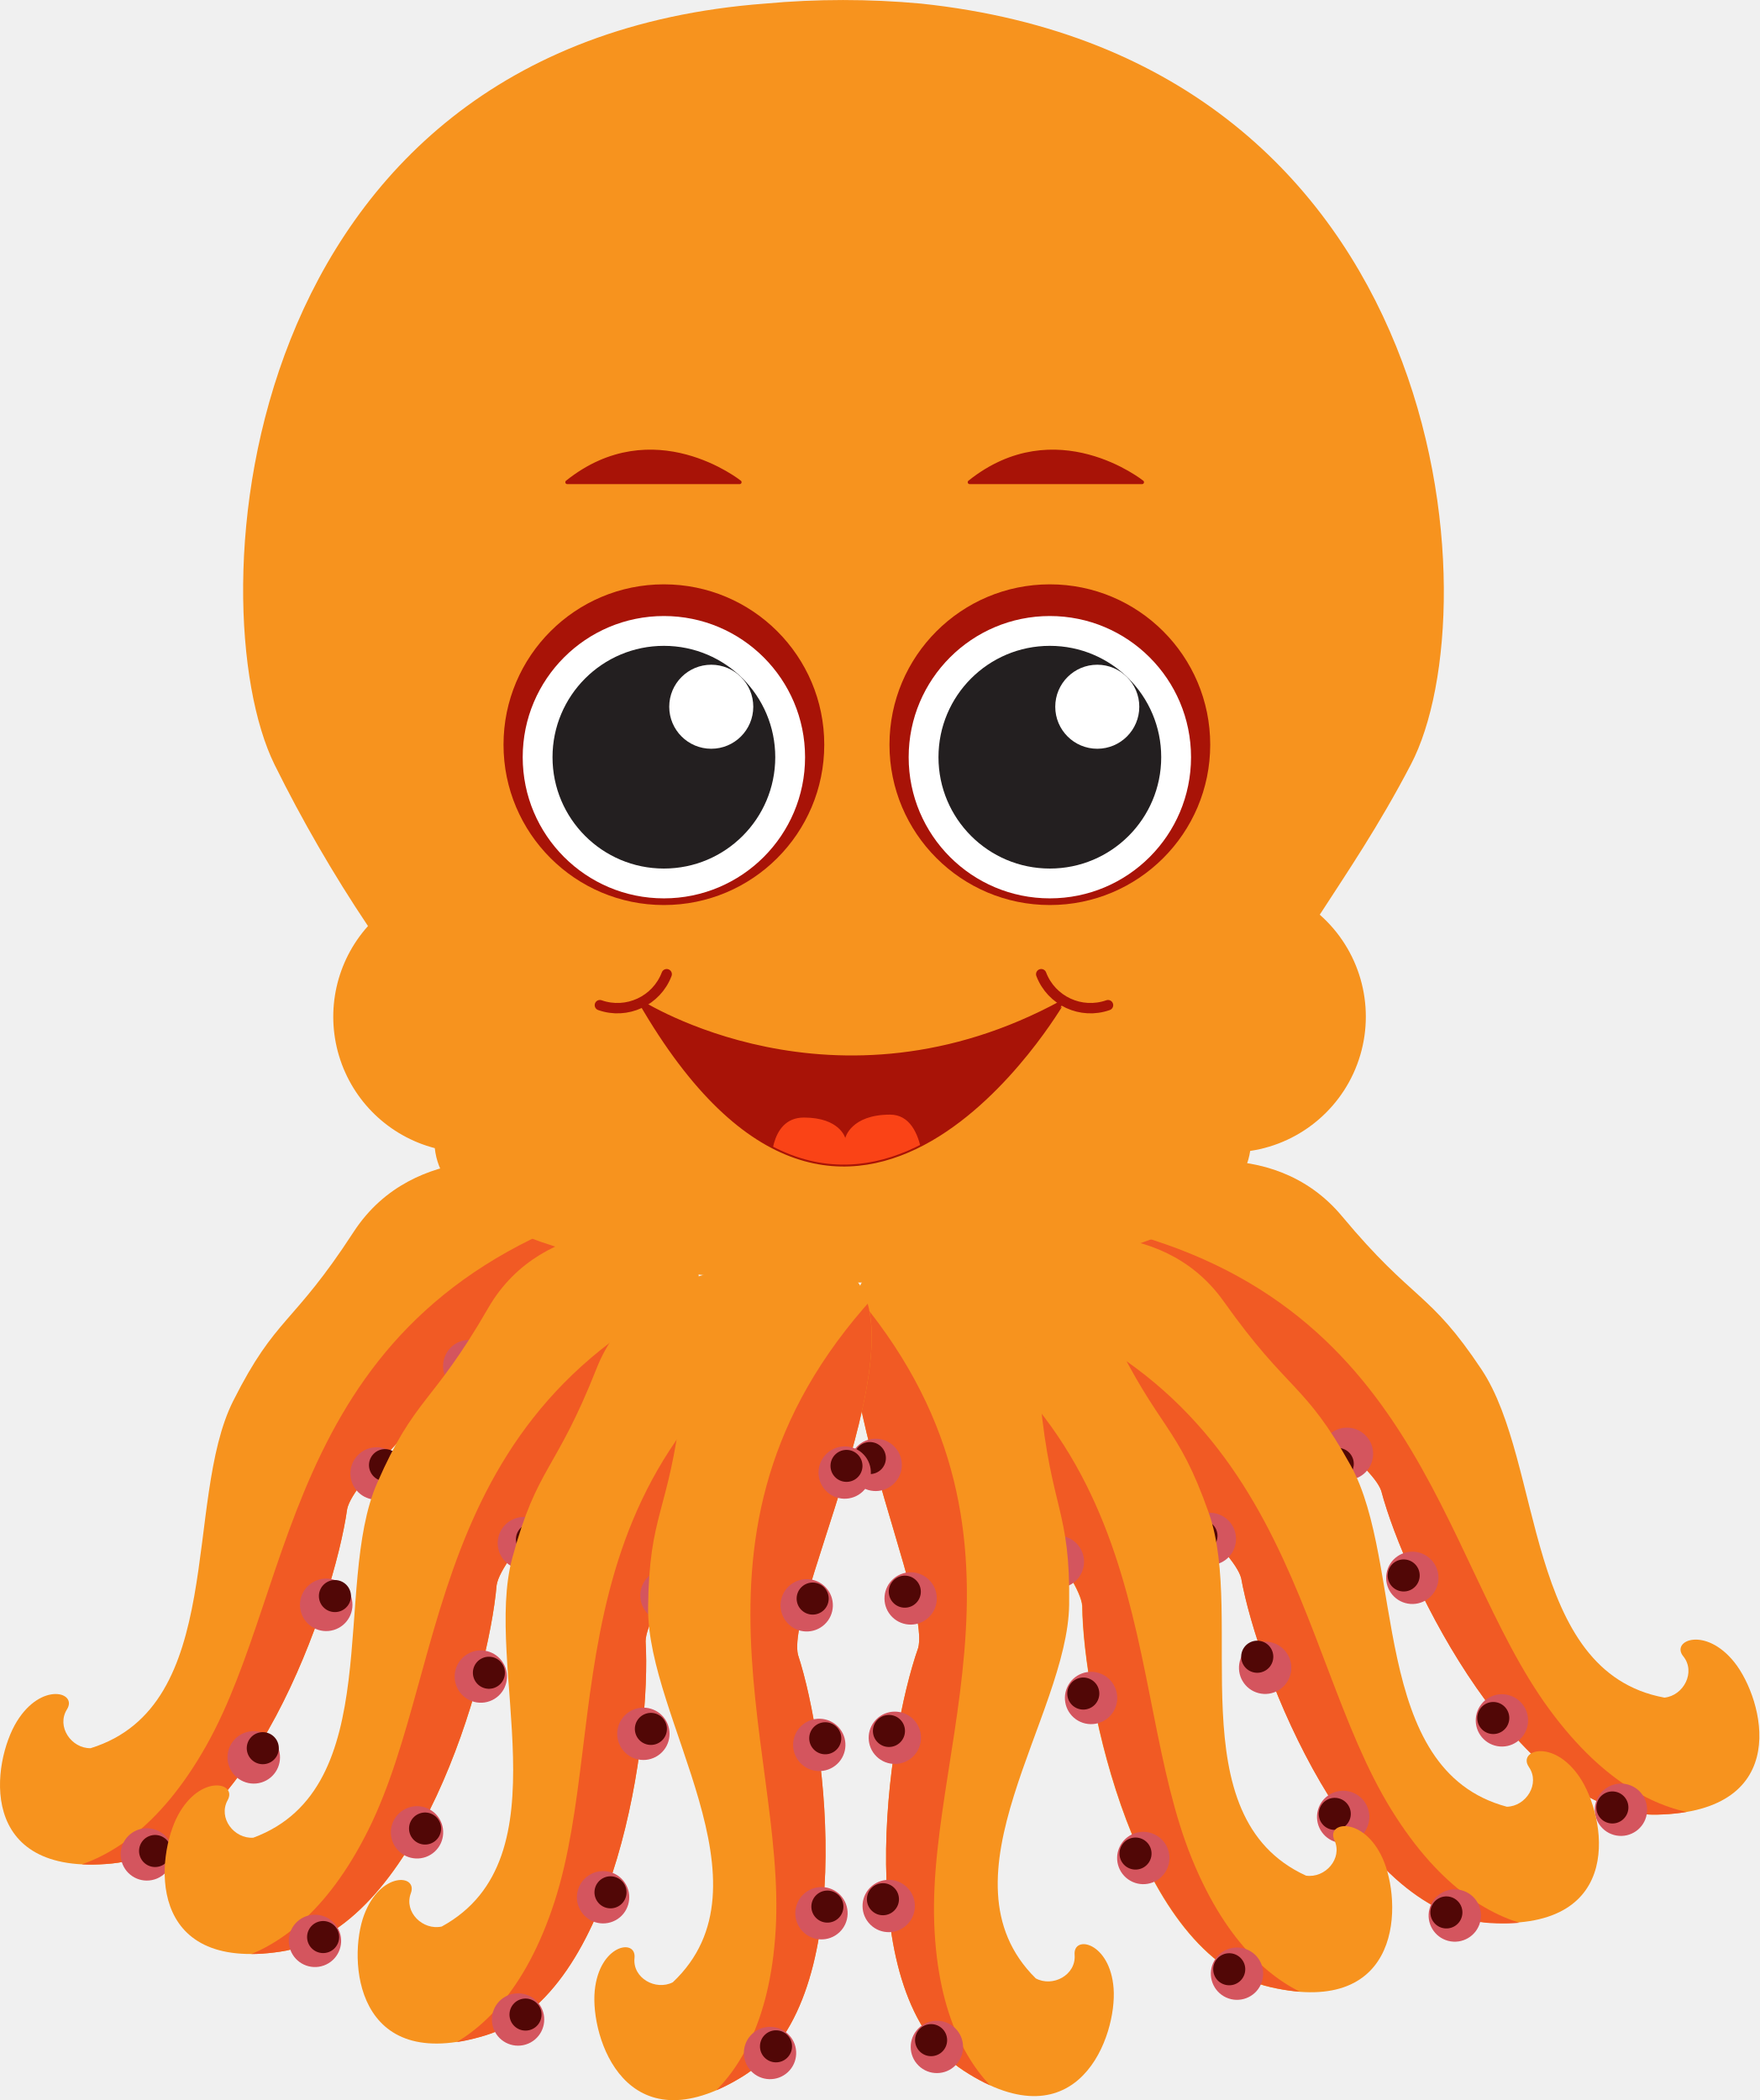
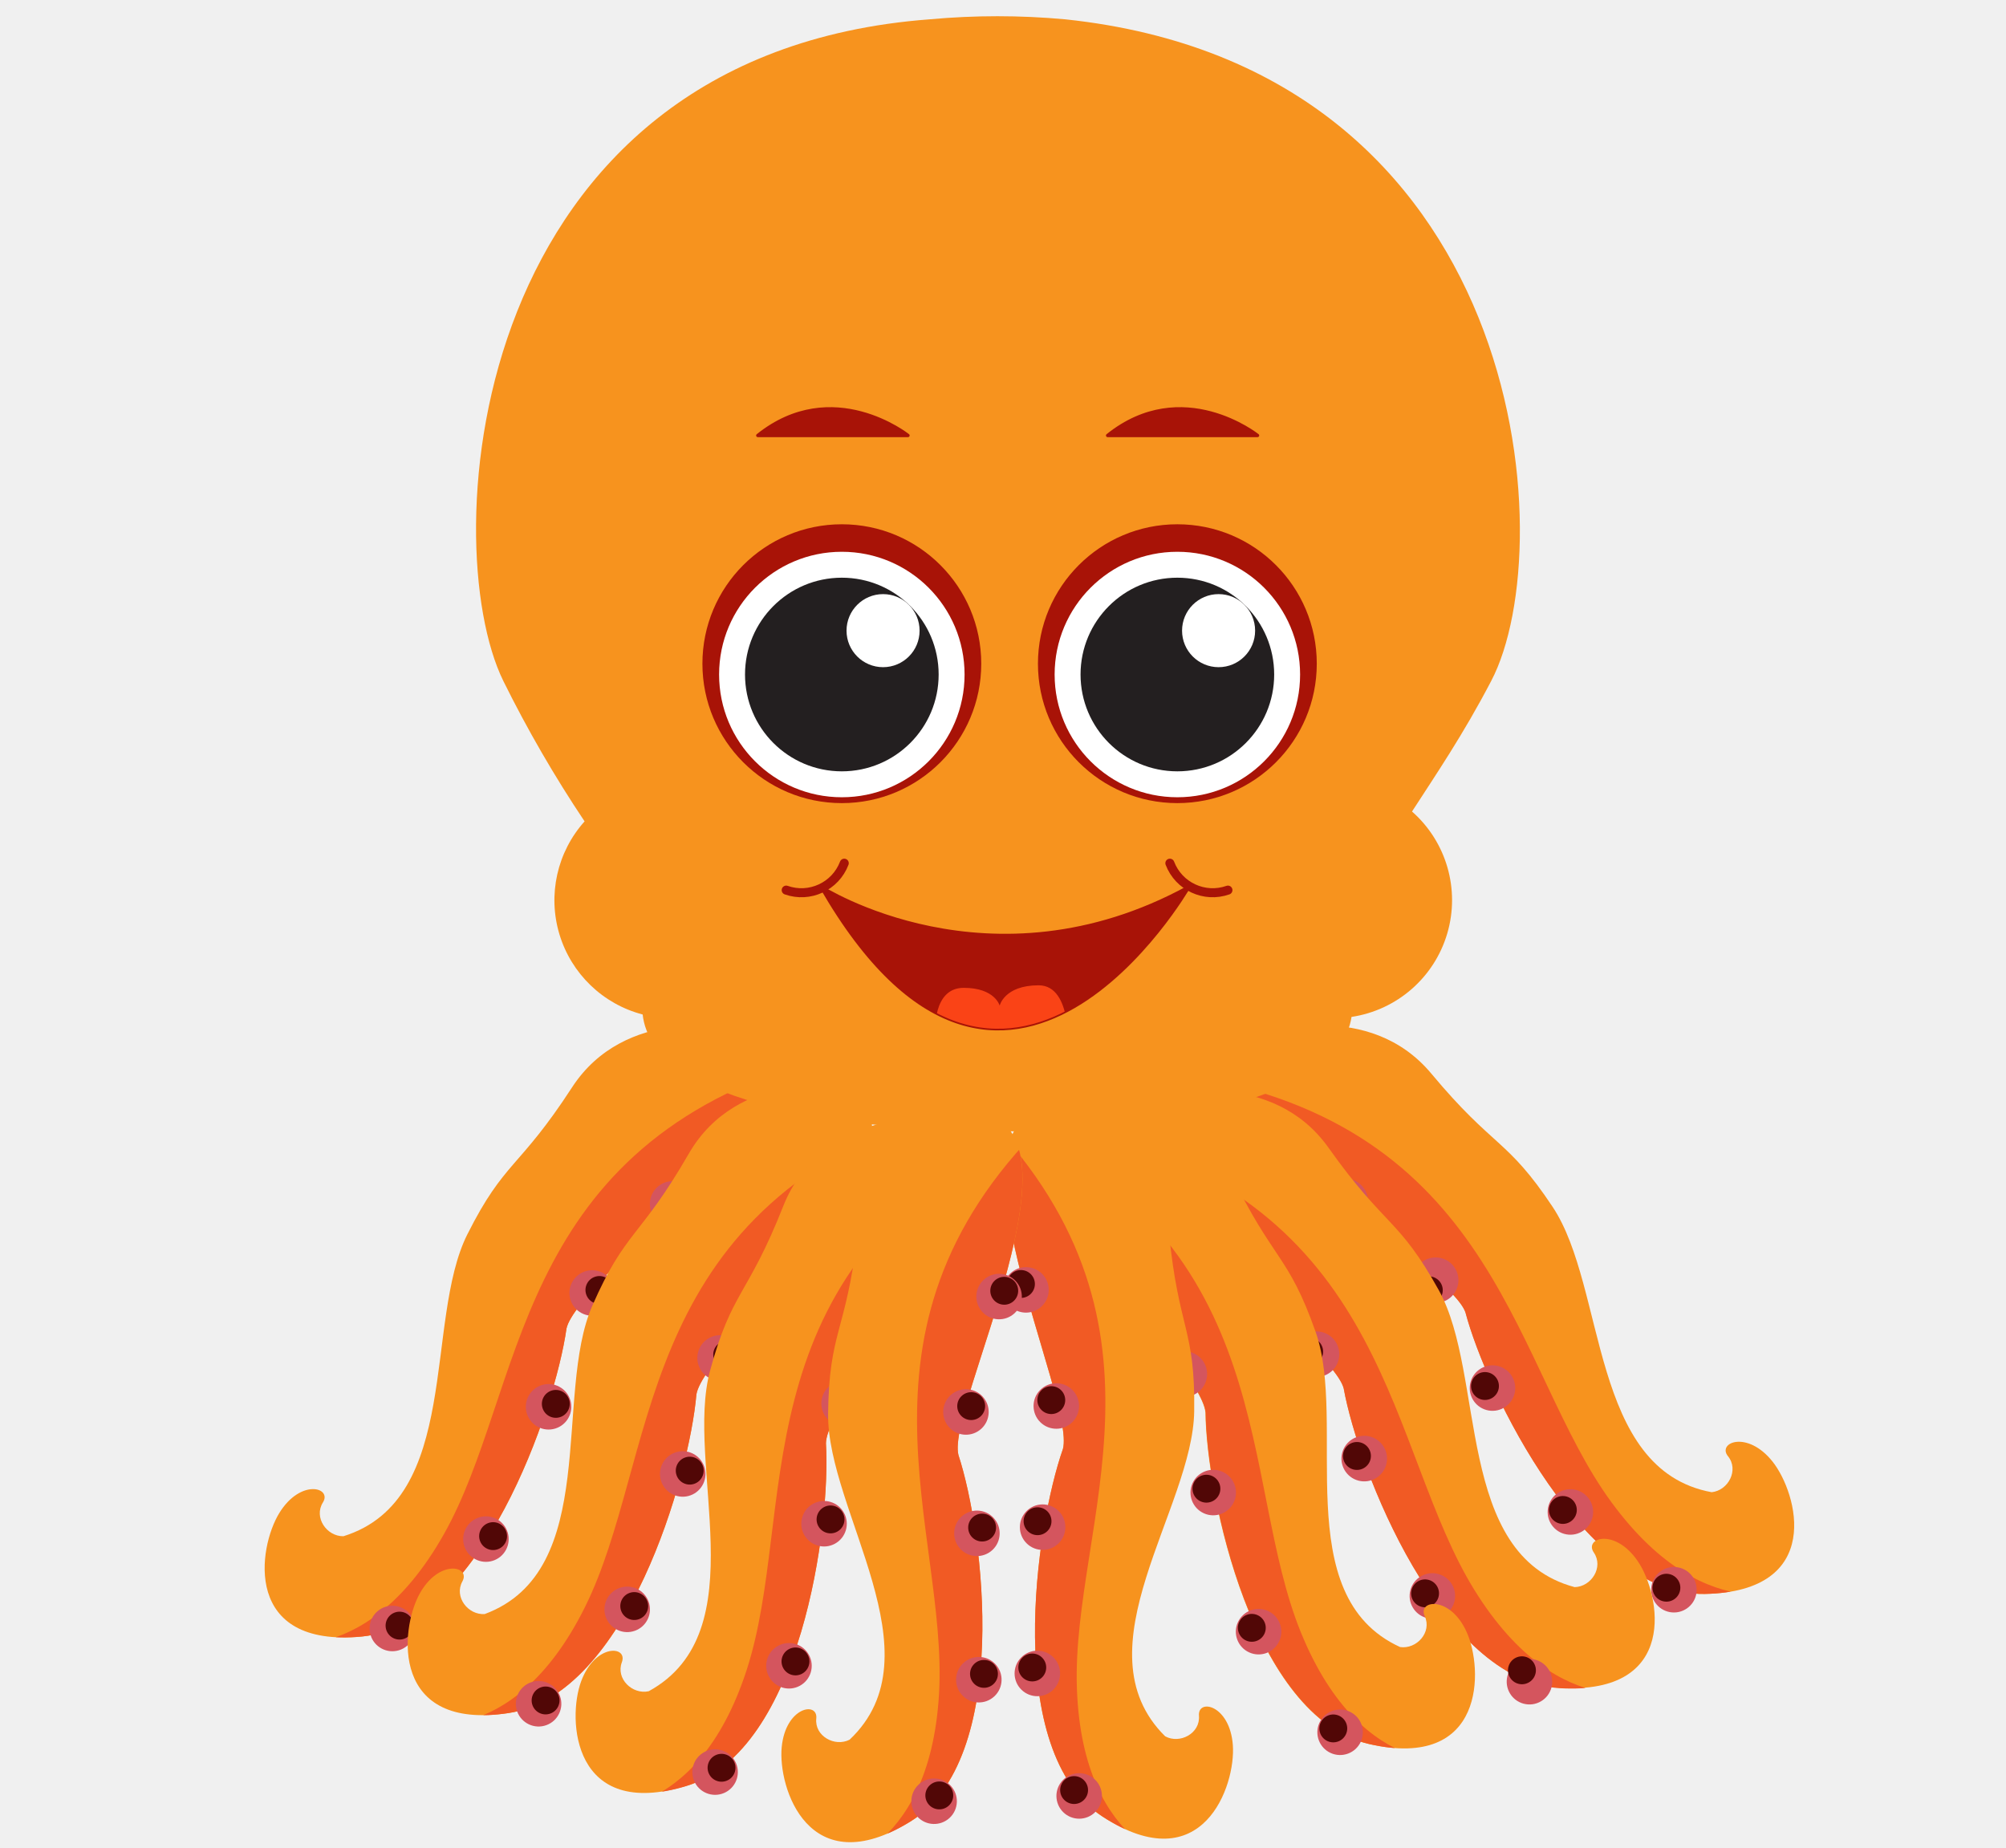
- <svg xmlns="http://www.w3.org/2000/svg" viewBox="0 0 289.72 345.87">
+ <svg xmlns="http://www.w3.org/2000/svg" width="380" height="350" viewBox="0 0 380 350">
  <defs>
-     <style>.cls-1,.cls-18{fill:none;}.cls-2{fill:#f7931e;}.cls-3{clip-path:url(#clip-path);}.cls-4{fill:#f15a24;}.cls-5{fill:#d4555e;}.cls-6{fill:#510706;}.cls-7{clip-path:url(#clip-path-2);}.cls-8{clip-path:url(#clip-path-3);}.cls-9{clip-path:url(#clip-path-4);}.cls-10{clip-path:url(#clip-path-5);}.cls-11{clip-path:url(#clip-path-6);}.cls-12{clip-path:url(#clip-path-7);}.cls-13{clip-path:url(#clip-path-8);}.cls-14,.cls-17{fill:#a81307;}.cls-15{fill:#fff;}.cls-16{fill:#231f20;}.cls-17,.cls-18{stroke:#a81307;stroke-linecap:round;stroke-linejoin:round;}.cls-17{stroke-width:0.63px;}.cls-18{stroke-width:1.71px;}.cls-19{clip-path:url(#clip-path-9);}.cls-20{fill:#fa4316;}</style>
+     <style>
+       .cls-1, .cls-18 {
+         fill: none;
+       }
+ 
+       .cls-2 {
+         fill: #f7931e;
+       }
+ 
+       .cls-3 {
+         clip-path: url(#clip-path);
+       }
+ 
+       .cls-4 {
+         fill: #f15a24;
+       }
+ 
+       .cls-5 {
+         fill: #d4555e;
+       }
+ 
+       .cls-6 {
+         fill: #510706;
+       }
+ 
+       .cls-7 {
+         clip-path: url(#clip-path-2);
+       }
+ 
+       .cls-8 {
+         clip-path: url(#clip-path-3);
+       }
+ 
+       .cls-9 {
+         clip-path: url(#clip-path-4);
+       }
+ 
+       .cls-10 {
+         clip-path: url(#clip-path-5);
+       }
+ 
+       .cls-11 {
+         clip-path: url(#clip-path-6);
+       }
+ 
+       .cls-12 {
+         clip-path: url(#clip-path-7);
+       }
+ 
+       .cls-13 {
+         clip-path: url(#clip-path-8);
+       }
+ 
+       .cls-14, .cls-17 {
+         fill: #a81307;
+       }
+ 
+       .cls-15 {
+         fill: #fff;
+       }
+ 
+       .cls-16 {
+         fill: #231f20;
+       }
+ 
+       .cls-17, .cls-18 {
+         stroke: #a81307;
+         stroke-linecap: round;
+         stroke-linejoin: round;
+       }
+ 
+       .cls-17 {
+         stroke-width: 0.63px;
+       }
+ 
+       .cls-18 {
+         stroke-width: 1.71px;
+       }
+ 
+       .cls-19 {
+         clip-path: url(#clip-path-9);
+       }
+ 
+       .cls-20 {
+         fill: #fa4316;
+       }
+     </style>
    <clipPath id="clip-path">
-       <path class="cls-1" d="M274.07,279.6c3.15-.32,5.21-4.21,3.1-6.81s3.65-5,8.43,1,9.86,24.61-12.76,25.08-41.41-38.31-45.39-53.34c-3.14-9.12-56.15-38.64-37.74-52.78,0,0,19.42-6.64,31.29,7.6" />
+       <path id="SVGID" class="cls-1" d="M324.21,282.66c3.15-.32,5.21-4.21,3.1-6.81s3.65-5,8.43,1,9.86,24.61-12.76,25.08-41.41-38.31-45.39-53.34c-3.14-9.12-56.15-38.64-37.74-52.78,0,0,19.42-6.64,31.29,7.6" />
    </clipPath>
    <clipPath id="clip-path-2">
-       <path class="cls-1" d="M248.15,297.64c3.17-.07,5.53-3.78,3.63-6.55s4-4.72,8.33,1.64,7.88,25.31-14.71,24-38.25-41.47-41-56.77c-2.4-9.34-52.92-43-33.44-55.6,0,0,19.89-5.08,30.59,10" />
+       <path id="SVGID-2" data-name="SVGID" class="cls-1" d="M298.29,300.7c3.17-.07,5.53-3.78,3.63-6.55s4-4.72,8.33,1.64,7.88,25.31-14.71,24-38.25-41.47-41-56.77c-2.4-9.34-52.92-43-33.44-55.6,0,0,19.89-5.08,30.59,10" />
    </clipPath>
    <clipPath id="clip-path-3">
-       <path class="cls-1" d="M215.12,308.9c3.14.46,6.08-2.81,4.67-5.85s4.77-4,7.94,3,3.58,26.27-18.48,21.22-30.84-47.23-31-62.79c-.82-9.61-45.06-51.15-23.76-60.37,0,0,20.45-1.71,28.5,15" />
+       <path id="SVGID-3" data-name="SVGID" class="cls-1" d="M265.27,312c3.14.46,6.08-2.81,4.67-5.85s4.77-4,7.94,3,3.58,26.27-18.48,21.22-30.84-47.23-31-62.79c-.82-9.61-45.06-51.15-23.76-60.37,0,0,20.45-1.71,28.5,15" />
    </clipPath>
    <clipPath id="clip-path-4">
-       <path class="cls-1" d="M170.58,325.84c2.79,1.51,6.67-.55,6.4-3.89s5.85-2.1,6.42,5.55-5.69,25.9-24.66,13.56-12.69-55-7.53-69.64c2.54-9.3-24.69-63.53-1.52-64.86,0,0,19.79,5.44,21.6,23.88" />
+       <path id="SVGID-4" data-name="SVGID" class="cls-1" d="M220.72,328.9c2.79,1.51,6.67-.55,6.4-3.89s5.85-2.1,6.42,5.55-5.69,25.9-24.66,13.56-12.69-55-7.53-69.64c2.54-9.3-24.69-63.53-1.52-64.86,0,0,19.79,5.44,21.6,23.88" />
    </clipPath>
    <clipPath id="clip-path-5">
-       <path class="cls-1" d="M14.92,287.93c-3.17.05-5.67-3.56-3.89-6.4s-4.22-4.56-8.26,2-6.88,25.6,15.64,23.39S55,263.95,57.17,248.54c2-9.42,51.18-45,31.22-56.87,0,0-20.07-4.29-30.17,11.25" />
+       <path id="SVGID-5" data-name="SVGID" class="cls-1" d="M65.06,291c-3.17.05-5.67-3.56-3.89-6.4s-4.22-4.56-8.26,2S46,312.17,68.55,310s36.58-42.94,38.76-58.34c2-9.42,51.18-45,31.22-56.87,0,0-20.07-4.29-30.17,11.25" />
    </clipPath>
    <clipPath id="clip-path-6">
-       <path class="cls-1" d="M41.71,302.68c-3.16.22-5.85-3.25-4.23-6.18s-4.46-4.33-8.14,2.41-5.49,25.94,16.88,22.52,34.22-44.85,35.56-60.35c1.52-9.52,48.68-47.71,28.12-58.47,0,0-20.27-3.2-29.52,12.85" />
+       <path id="SVGID-6" data-name="SVGID" class="cls-1" d="M91.85,305.74c-3.16.22-5.85-3.25-4.23-6.18s-4.46-4.33-8.14,2.41S74,327.92,96.36,324.49s34.22-44.85,35.56-60.35c1.52-9.52,48.68-47.71,28.12-58.47,0,0-20.27-3.2-29.52,12.85" />
    </clipPath>
    <clipPath id="clip-path-7">
-       <path class="cls-1" d="M72.75,317.33c-3.1.68-6.27-2.36-5.09-5.49s-5-3.63-7.7,3.58-1.64,26.46,20,19.81,27.3-49.37,26.36-64.89c.12-9.64,41.19-54.31,19.27-62,0,0-20.53-.21-27.33,17" />
+       <path id="SVGID-7" data-name="SVGID" class="cls-1" d="M122.89,320.39c-3.1.68-6.27-2.36-5.09-5.49s-5-3.63-7.7,3.58-1.64,26.46,20,19.81,27.3-49.37,26.36-64.89c.12-9.64,41.19-54.31,19.27-62,0,0-20.53-.21-27.33,17" />
    </clipPath>
    <clipPath id="clip-path-8">
-       <path class="cls-1" d="M110.81,326.48c-2.82,1.44-6.66-.7-6.31-4s-5.8-2.24-6.55,5.4,5.09,26,24.34,14.12,14-54.66,9.13-69.45c-2.32-9.36,26.15-62.95,3-64.81,0,0-19.91,5-22.15,23.38" />
+       <path id="SVGID-8" data-name="SVGID" class="cls-1" d="M160.95,329.54c-2.82,1.44-6.66-.7-6.31-4s-5.8-2.24-6.55,5.4,5.09,26,24.34,14.12,14-54.66,9.13-69.45c-2.32-9.36,26.15-62.95,3-64.81,0,0-19.91,5-22.15,23.38" />
    </clipPath>
    <clipPath id="clip-path-9">
-       <path class="cls-1" d="M105.45,165s31.95,20.59,69.57,0C175,165,140.24,225.33,105.45,165Z" />
+       <path id="SVGID-9" data-name="SVGID" class="cls-1" d="M155.59,168.05s31.95,20.59,69.57,0C225.16,168.05,190.38,228.4,155.59,168.05Z" />
    </clipPath>
  </defs>
  <g id="character">
-     <path class="cls-2" d="M189.72,192.72s19.42-6.64,31.29,7.6,14.3,12.18,23,25.28c10.16,15.34,7,49.74,30.09,54,3.15-.32,5.21-4.21,3.1-6.81s3.65-5,8.43,1,9.86,24.61-12.76,25.08-41.41-38.31-45.39-53.34C224.32,236.38,171.3,206.85,189.72,192.72Z" />
-     <g class="cls-3">
-       <path class="cls-4" d="M291.56,297.3s-17.91,9.43-36.42-15.78-21.22-69.9-77.82-80.44c0,0,35.61,42.7,38.33,44.14S248.08,324,291.56,297.3Z" />
+     <g>
+       <g>
+         <path class="cls-2" d="M239.86,195.78s19.42-6.64,31.29,7.6,14.3,12.18,23,25.28c10.16,15.34,7,49.74,30.09,54,3.15-.32,5.21-4.21,3.1-6.81s3.65-5,8.43,1,9.86,24.61-12.76,25.08-41.41-38.31-45.39-53.34C274.46,239.44,221.44,209.92,239.86,195.78Z" />
+         <g class="cls-3">
+           <path class="cls-4" d="M341.7,300.37s-17.91,9.43-36.42-15.78-21.22-69.9-77.82-80.44c0,0,35.61,42.7,38.33,44.14S298.22,327.1,341.7,300.37Z" />
+         </g>
+         <g>
+           <g>
+             <circle class="cls-5" cx="317.09" cy="301.13" r="4.31" transform="translate(-35.02 560.44) rotate(-79.89)" />
+             <circle class="cls-6" cx="315.66" cy="300.74" r="2.64" transform="translate(-35.81 558.72) rotate(-79.89)" />
+           </g>
+           <g>
+             <circle class="cls-5" cx="297.48" cy="286.4" r="4.31" transform="translate(-36.69 528.99) rotate(-79.89)" />
+             <circle class="cls-6" cx="296.05" cy="286.01" r="2.64" transform="translate(-37.48 527.27) rotate(-79.89)" />
+           </g>
+           <g>
+             <circle class="cls-5" cx="282.72" cy="262.93" r="4.31" transform="translate(-25.75 495.11) rotate(-79.89)" />
+             <circle class="cls-6" cx="281.3" cy="262.54" r="2.64" transform="translate(-26.54 493.39) rotate(-79.89)" />
+           </g>
+           <g>
+             <circle class="cls-5" cx="271.96" cy="242.49" r="4.31" transform="translate(-14.5 467.67) rotate(-79.89)" />
+             <circle class="cls-6" cx="270.54" cy="242.11" r="2.64" transform="matrix(0.18, -0.98, 0.98, 0.18, -15.29, 465.95)" />
+           </g>
+           <g>
+             <circle class="cls-5" cx="254.83" cy="227.54" r="4.31" transform="translate(-13.91 438.48) rotate(-79.89)" />
+             <circle class="cls-6" cx="253.41" cy="227.16" r="2.64" transform="translate(-14.7 436.76) rotate(-79.89)" />
+           </g>
+         </g>
+       </g>
+       <g>
+         <path class="cls-2" d="M221.08,207.42s19.89-5.08,30.59,10,13.29,13.27,20.9,27c8.91,16.1,3,50.14,25.72,56.22,3.17-.07,5.53-3.78,3.63-6.55s4-4.72,8.33,1.64,7.88,25.31-14.71,24-38.25-41.47-41-56.77C252.11,253.68,201.6,220,221.08,207.42Z" />
+         <g class="cls-7">
+           <path class="cls-4" d="M314.32,319.74s-18.6,8-35.05-18.61-15.62-71.36-71.2-86.34c0,0,32.11,45.38,34.71,47S268.86,342.95,314.32,319.74Z" />
+         </g>
+         <g>
+           <g>
+             <circle class="cls-5" cx="289.72" cy="318.55" r="4.31" transform="translate(-91.74 518.29) rotate(-75.35)" />
+             <circle class="cls-6" cx="288.34" cy="318.05" r="2.64" transform="matrix(0.25, -0.97, 0.97, 0.25, -92.29, 516.57)" />
+           </g>
+           <g>
+             <circle class="cls-5" cx="271.34" cy="302.31" r="4.31" transform="translate(-89.77 488.37) rotate(-75.35)" />
+             <circle class="cls-6" cx="269.95" cy="301.81" r="2.64" transform="translate(-90.32 486.66) rotate(-75.35)" />
+           </g>
+           <g>
+             <circle class="cls-5" cx="258.49" cy="277.75" r="4.31" transform="matrix(0.25, -0.97, 0.97, 0.25, -75.61, 457.59)" />
+             <circle class="cls-6" cx="257.1" cy="277.25" r="2.64" transform="matrix(0.25, -0.97, 0.97, 0.25, -76.16, 455.87)" />
+           </g>
+           <g>
+             <circle class="cls-5" cx="249.39" cy="256.53" r="4.31" transform="translate(-61.87 432.92) rotate(-75.35)" />
+             <circle class="cls-6" cx="248" cy="256.02" r="2.64" transform="translate(-62.42 431.21) rotate(-75.35)" />
+           </g>
+           <g>
+             <circle class="cls-5" cx="233.49" cy="240.27" r="4.31" transform="translate(-58.02 405.4) rotate(-75.35)" />
+             <circle class="cls-6" cx="232.11" cy="239.76" r="2.64" transform="translate(-58.57 403.68) rotate(-75.35)" />
+           </g>
+         </g>
+       </g>
+       <g>
+         <path class="cls-2" d="M204.59,207.18s20.45-1.71,28.5,15,10.91,15.29,16.13,30.11c6.12,17.35-5.33,49.95,16,59.7,3.14.46,6.08-2.81,4.67-5.85s4.77-4,7.94,3,3.58,26.27-18.48,21.22-30.84-47.23-31-62.79C227.52,257.94,183.29,216.4,204.59,207.18Z" />
+         <g class="cls-8">
+           <path class="cls-4" d="M277.92,333.4s-19.67,4.78-31.48-24.16-3.57-73-55.9-97c0,0,24.15,50.08,26.43,52.14S229.25,348.75,277.92,333.4Z" />
+         </g>
+         <g>
+           <g>
+             <circle class="cls-5" cx="253.86" cy="328.15" r="4.31" transform="translate(-149.5 425.24) rotate(-65.81)" />
+             <circle class="cls-6" cx="252.58" cy="327.42" r="2.64" transform="translate(-149.6 423.64) rotate(-65.81)" />
+           </g>
+           <g>
+             <circle class="cls-5" cx="238.42" cy="309.09" r="4.31" transform="translate(-141.23 399.91) rotate(-65.81)" />
+             <circle class="cls-6" cx="237.14" cy="308.37" r="2.64" transform="translate(-141.33 398.31) rotate(-65.81)" />
+           </g>
+           <g>
+             <circle class="cls-5" cx="229.82" cy="282.74" r="4.31" transform="translate(-122.26 376.51) rotate(-65.81)" />
+             <circle class="cls-6" cx="228.54" cy="282.01" r="2.64" transform="translate(-122.36 374.91) rotate(-65.81)" />
+           </g>
+           <g>
+             <circle class="cls-5" cx="224.36" cy="260.3" r="4.31" transform="translate(-105.02 358.28) rotate(-65.81)" />
+             <circle class="cls-6" cx="223.08" cy="259.57" r="2.64" transform="translate(-105.12 356.68) rotate(-65.81)" />
+           </g>
+           <g>
+             <circle class="cls-5" cx="211.39" cy="241.63" r="4.31" transform="translate(-95.65 335.43) rotate(-65.81)" />
+             <circle class="cls-6" cx="210.1" cy="240.9" r="2.64" transform="translate(-95.75 333.83) rotate(-65.81)" />
+           </g>
+         </g>
+       </g>
+       <g>
+         <path class="cls-2" d="M199.84,209.62s19.79,5.44,21.6,23.88,5,18.11,4.78,33.82c-.23,18.4-22.21,45.06-5.5,61.58,2.79,1.51,6.67-.55,6.4-3.89s5.85-2.1,6.42,5.55-5.69,25.9-24.66,13.56-12.69-55-7.53-69.64C203.89,265.18,176.66,211,199.84,209.62Z" />
+         <g class="cls-9">
+           <path class="cls-4" d="M225.22,353.38S205.11,351.1,204,319.85s21.77-69.73-19.1-110.27c0,0,5.42,55.33,6.86,58.05S174.23,351,225.22,353.38Z" />
+         </g>
+         <g>
+           <g>
+             <circle class="cls-5" cx="204.44" cy="340.16" r="4.31" transform="translate(-181.74 248.67) rotate(-45.66)" />
+             <circle class="cls-6" cx="203.48" cy="339.04" r="2.64" transform="translate(-181.23 247.65) rotate(-45.66)" />
+           </g>
+           <g>
+             <circle class="cls-5" cx="196.51" cy="316.96" r="4.31" transform="translate(-167.53 236.01) rotate(-45.66)" />
+             <circle class="cls-6" cx="195.55" cy="315.83" r="2.64" transform="translate(-167.01 234.98) rotate(-45.66)" />
+           </g>
+           <g>
+             <circle class="cls-5" cx="197.51" cy="289.25" r="4.31" transform="translate(-147.41 228.38) rotate(-45.66)" />
+             <circle class="cls-6" cx="196.55" cy="288.13" r="2.64" transform="translate(-146.9 227.35) rotate(-45.66)" />
+           </g>
+           <g>
+             <circle class="cls-5" cx="200.11" cy="266.3" r="4.31" transform="translate(-130.22 223.33) rotate(-45.66)" />
+             <circle class="cls-6" cx="199.15" cy="265.18" r="2.64" transform="translate(-129.7 222.31) rotate(-45.66)" />
+           </g>
+           <g>
+             <circle class="cls-5" cx="194.36" cy="244.31" r="4.31" transform="translate(-116.22 212.59) rotate(-45.66)" />
+             <circle class="cls-6" cx="193.4" cy="243.19" r="2.64" transform="translate(-115.7 211.57) rotate(-45.66)" />
+           </g>
+         </g>
+       </g>
+       <g>
+         <path class="cls-2" d="M138.53,194.73s-20.07-4.29-30.17,11.25S95.6,219.77,88.54,233.8C80.27,250.24,87.5,284,65.06,291c-3.17.05-5.67-3.56-3.89-6.4s-4.22-4.56-8.26,2S46,312.17,68.55,310s36.58-42.94,38.76-58.34C109.34,242.18,158.49,206.59,138.53,194.73Z" />
+         <g class="cls-10">
+           <path class="cls-4" d="M49.78,310.64s18.9,7.24,34.29-20,12.79-71.92,67.74-89.08c0,0-30.3,46.61-32.83,48.37S96.12,332,49.78,310.64Z" />
+         </g>
+         <g>
+           <g>
+             <circle class="cls-5" cx="74.32" cy="308.48" r="4.31" transform="translate(-86.51 34.95) rotate(-16.91)" />
+             <circle class="cls-6" cx="75.68" cy="307.93" r="2.64" transform="translate(-86.29 35.33) rotate(-16.91)" />
+           </g>
+           <g>
+             <circle class="cls-5" cx="92.05" cy="291.54" r="4.31" transform="translate(-80.82 39.38) rotate(-16.91)" />
+             <circle class="cls-6" cx="93.41" cy="290.98" r="2.64" transform="translate(-80.6 39.75) rotate(-16.91)" />
+           </g>
+           <g>
+             <circle class="cls-5" cx="103.92" cy="266.48" r="4.31" transform="translate(-73.02 41.75) rotate(-16.91)" />
+             <circle class="cls-6" cx="105.29" cy="265.93" r="2.64" transform="translate(-72.8 42.12) rotate(-16.91)" />
+           </g>
+           <g>
+             <circle class="cls-5" cx="112.18" cy="244.92" r="4.31" transform="translate(-66.39 43.22) rotate(-16.91)" />
+             <circle class="cls-6" cx="113.55" cy="244.36" r="2.64" transform="translate(-66.17 43.59) rotate(-16.91)" />
+           </g>
+           <g>
+             <circle class="cls-5" cx="127.42" cy="228.05" r="4.31" transform="translate(-60.82 46.92) rotate(-16.91)" />
+             <circle class="cls-6" cx="128.79" cy="227.49" r="2.64" transform="translate(-60.6 47.3) rotate(-16.91)" />
+           </g>
+         </g>
+       </g>
+       <g>
+         <path class="cls-2" d="M160,205.68s-20.27-3.2-29.52,12.85-12,14.45-18.29,28.84c-7.37,16.86,1.66,50.2-20.37,58.37-3.16.22-5.85-3.25-4.23-6.18s-4.46-4.33-8.14,2.41S74,327.92,96.36,324.49s34.22-44.85,35.56-60.35C133.44,254.63,180.6,216.44,160,205.68Z" />
+         <g class="cls-11">
+           <path class="cls-4" d="M77.65,326.19s19.27,6.21,33.17-21.79,8.91-72.51,62.85-92.6c0,0-27.75,48.18-30.18,50.06S125.08,345.07,77.65,326.19Z" />
+         </g>
+         <g>
+           <g>
+             <circle class="cls-5" cx="102.04" cy="322.72" r="4.31" transform="translate(-104.19 54.34) rotate(-19.99)" />
+             <circle class="cls-6" cx="103.37" cy="322.09" r="2.64" transform="translate(-103.9 54.76) rotate(-19.99)" />
+           </g>
+           <g>
+             <circle class="cls-5" cx="118.83" cy="304.84" r="4.31" transform="translate(-97.07 59) rotate(-19.99)" />
+             <circle class="cls-6" cx="120.16" cy="304.21" r="2.64" transform="translate(-96.77 59.42) rotate(-19.99)" />
+           </g>
+           <g>
+             <circle class="cls-5" cx="129.34" cy="279.19" r="4.31" transform="translate(-87.66 61.05) rotate(-19.99)" />
+             <circle class="cls-6" cx="130.67" cy="278.56" r="2.64" transform="translate(-87.37 61.47) rotate(-19.99)" />
+           </g>
+           <g>
+             <circle class="cls-5" cx="136.42" cy="257.21" r="4.31" transform="translate(-79.72 62.15) rotate(-19.99)" />
+             <circle class="cls-6" cx="137.76" cy="256.58" r="2.64" transform="translate(-79.42 62.57) rotate(-19.99)" />
+           </g>
+           <g>
+             <circle class="cls-5" cx="150.73" cy="239.54" r="4.31" transform="translate(-72.82 65.97) rotate(-19.99)" />
+             <circle class="cls-6" cx="152.07" cy="238.91" r="2.64" transform="translate(-72.52 66.39) rotate(-19.99)" />
+           </g>
+         </g>
+       </g>
+       <g>
+         <path class="cls-2" d="M175.72,211.43s-20.53-.21-27.33,17-9.76,16-13.88,31.21c-4.83,17.75,9,49.42-11.62,60.72-3.1.68-6.27-2.36-5.09-5.49s-5-3.63-7.7,3.58-1.64,26.46,20,19.81,27.3-49.37,26.36-64.89C156.57,263.74,197.64,219.07,175.72,211.43Z" />
+         <g class="cls-12">
+           <path class="cls-4" d="M111.83,342.69s20,3.33,29.63-26.41-1.79-73,48.64-100.79c0,0-20.41,51.72-22.54,53.94S161.51,354.43,111.83,342.69Z" />
+         </g>
+         <g>
+           <g>
+             <circle class="cls-5" cx="135.45" cy="335.69" r="4.31" transform="translate(-143.35 104.81) rotate(-28.4)" />
+             <circle class="cls-6" cx="136.68" cy="334.87" r="2.64" transform="translate(-142.82 105.3) rotate(-28.4)" />
+           </g>
+           <g>
+             <circle class="cls-5" cx="149.45" cy="315.55" r="4.31" transform="translate(-132.09 109.05) rotate(-28.4)" />
+             <circle class="cls-6" cx="150.68" cy="314.73" r="2.64" transform="translate(-131.55 109.53) rotate(-28.4)" />
+           </g>
+           <g>
+             <circle class="cls-5" cx="156.09" cy="288.64" r="4.31" transform="translate(-118.49 108.97) rotate(-28.4)" />
+             <circle class="cls-6" cx="157.32" cy="287.82" r="2.64" transform="translate(-117.95 109.46) rotate(-28.4)" />
+           </g>
+           <g>
+             <circle class="cls-5" cx="159.89" cy="265.86" r="4.31" transform="translate(-107.2 108.04) rotate(-28.4)" />
+             <circle class="cls-6" cx="161.12" cy="265.04" r="2.64" transform="translate(-106.66 108.52) rotate(-28.4)" />
+           </g>
+           <g>
+             <circle class="cls-5" cx="171.46" cy="246.29" r="4.31" transform="translate(-96.5 111.18) rotate(-28.4)" />
+             <circle class="cls-6" cx="172.69" cy="245.47" r="2.64" transform="translate(-95.96 111.67) rotate(-28.4)" />
+           </g>
+         </g>
+       </g>
+       <g>
+         <path class="cls-2" d="M184.58,210.77s-19.91,5-22.15,23.38-5.39,18-5.56,33.7c-.19,18.4,21.16,45.56,4.07,61.69-2.82,1.44-6.66-.7-6.31-4s-5.8-2.24-6.55,5.4,5.09,26,24.34,14.12,14-54.66,9.13-69.45C179.24,266.23,207.71,212.64,184.58,210.77Z" />
+         <g class="cls-13">
+           <path class="cls-4" d="M155.88,353.91s20.16-1.82,22-33-20.16-70.22,21.64-109.8c0,0-6.7,55.19-8.2,57.88S206.91,352.73,155.88,353.91Z" />
+         </g>
+         <g>
+           <g>
+             <circle class="cls-5" cx="176.96" cy="341.17" r="4.31" transform="translate(-185.17 212.43) rotate(-43.01)" />
+             <circle class="cls-6" cx="177.95" cy="340.07" r="2.64" transform="translate(-184.16 212.81) rotate(-43.01)" />
+           </g>
+           <g>
+             <circle class="cls-5" cx="185.43" cy="318.15" r="4.31" transform="translate(-167.19 212.02) rotate(-43.01)" />
+             <circle class="cls-6" cx="186.41" cy="317.05" r="2.64" transform="translate(-166.18 212.39) rotate(-43.01)" />
+           </g>
+           <g>
+             <circle class="cls-5" cx="185.07" cy="290.43" r="4.31" transform="translate(-148.38 204.32) rotate(-43.01)" />
+             <circle class="cls-6" cx="186.05" cy="289.33" r="2.64" transform="translate(-147.36 204.7) rotate(-43.01)" />
+           </g>
+           <g>
+             <circle class="cls-5" cx="182.99" cy="267.43" r="4.31" transform="translate(-133.25 196.73) rotate(-43.01)" />
+             <circle class="cls-6" cx="183.98" cy="266.33" r="2.64" transform="translate(-132.23 197.1) rotate(-43.01)" />
+           </g>
+           <g>
+             <circle class="cls-5" cx="189.26" cy="245.58" r="4.31" transform="translate(-116.65 195.12) rotate(-43.01)" />
+             <circle class="cls-6" cx="190.24" cy="244.48" r="2.64" transform="translate(-115.64 195.5) rotate(-43.01)" />
+           </g>
+         </g>
+       </g>
+       <g>
+         <path class="cls-2" d="M201.79,3.66a140.64,140.64,0,0,0-25.69,0C88.33,10.28,82.45,102.77,95.35,129a235.6,235.6,0,0,0,15.39,26.59,22.37,22.37,0,0,0,11,36.58c1.75,16.15,35.89,21.16,59.83,22,2.14.09,4.62.14,7.34.14s5.19,0,7.34-.14c23.71-.84,57.41-5.77,59.77-21.54a22.37,22.37,0,0,0,11.46-38.91c4.45-6.88,9.72-14.6,15-24.73C296.05,103.16,289.36,12.91,201.79,3.66Z" />
+         <g>
+           <g>
+             <circle class="cls-14" cx="159.47" cy="125.72" r="26.41" />
+             <circle class="cls-15" cx="159.47" cy="127.77" r="23.25" />
+             <circle class="cls-16" cx="159.47" cy="127.77" r="18.34" />
+             <circle class="cls-15" cx="167.28" cy="119.46" r="6.92" />
+           </g>
+           <g>
+             <circle class="cls-14" cx="223.03" cy="125.72" r="26.41" />
+             <circle class="cls-15" cx="223.03" cy="127.77" r="23.25" />
+             <circle class="cls-16" cx="223.03" cy="127.77" r="18.34" />
+             <circle class="cls-15" cx="230.84" cy="119.46" r="6.92" />
+           </g>
+           <g>
+             <path class="cls-17" d="M155.59,168.05s31.95,20.59,69.57,0C225.16,168.05,190.38,228.4,155.59,168.05Z" />
+             <path class="cls-18" d="M148.93,168.61a8.68,8.68,0,0,0,11-5.1" />
+             <path class="cls-18" d="M232.61,168.61a8.68,8.68,0,0,1-11-5.1" />
+             <g class="cls-19">
+               <path class="cls-20" d="M177.17,195.55s-.56-8.43,5.38-8.43,6.82,3.37,6.82,3.37.88-3.85,7.38-3.85S202.29,199,202.29,199Z" />
+             </g>
+           </g>
+           <path class="cls-17" d="M143.55,82.49H172S157.75,71.13,143.55,82.49Z" />
+           <path class="cls-17" d="M209.82,82.49h28.4S224,71.13,209.82,82.49Z" />
+         </g>
+       </g>
    </g>
-     <circle class="cls-5" cx="266.95" cy="298.06" r="4.31" transform="translate(-73.35 508.55) rotate(-79.89)" />
-     <circle class="cls-6" cx="265.52" cy="297.68" r="2.64" transform="translate(-74.14 506.83) rotate(-79.89)" />
-     <circle class="cls-5" cx="247.33" cy="283.34" r="4.31" transform="translate(-75.02 477.1) rotate(-79.89)" />
-     <circle class="cls-6" cx="245.91" cy="282.95" r="2.64" transform="translate(-75.81 475.38) rotate(-79.89)" />
-     <circle class="cls-5" cx="232.58" cy="259.87" r="4.31" transform="translate(-64.08 443.22) rotate(-79.89)" />
-     <circle class="cls-6" cx="231.16" cy="259.48" r="2.64" transform="translate(-64.87 441.5) rotate(-79.89)" />
-     <circle class="cls-5" cx="221.82" cy="239.43" r="4.31" transform="translate(-52.83 415.79) rotate(-79.89)" />
-     <circle class="cls-6" cx="220.4" cy="239.04" r="2.64" transform="matrix(0.18, -0.98, 0.98, 0.18, -53.62, 414.06)" />
-     <circle class="cls-5" cx="204.69" cy="224.48" r="4.31" transform="matrix(0.18, -0.98, 0.98, 0.18, -52.23, 386.59)" />
-     <circle class="cls-6" cx="203.27" cy="224.09" r="2.64" transform="translate(-53.02 384.87) rotate(-79.89)" />
-     <path class="cls-2" d="M170.94,204.35s19.89-5.08,30.59,10,13.29,13.27,20.9,27c8.91,16.1,3,50.14,25.72,56.22,3.17-.07,5.53-3.78,3.63-6.55s4-4.72,8.33,1.64,7.88,25.31-14.71,24-38.25-41.47-41-56.77C202,250.62,151.46,217,170.94,204.35Z" />
-     <g class="cls-7">
-       <path class="cls-4" d="M264.18,316.67s-18.6,8-35.05-18.61-15.62-71.36-71.2-86.34c0,0,32.11,45.38,34.71,47S218.72,339.88,264.18,316.67Z" />
-     </g>
-     <circle class="cls-5" cx="239.58" cy="315.48" r="4.31" transform="translate(-126.24 467.49) rotate(-75.35)" />
-     <circle class="cls-6" cx="238.2" cy="314.98" r="2.64" transform="translate(-126.79 465.77) rotate(-75.35)" />
-     <circle class="cls-5" cx="221.2" cy="299.25" r="4.31" transform="translate(-124.27 437.57) rotate(-75.35)" />
-     <circle class="cls-6" cx="219.81" cy="298.75" r="2.64" transform="translate(-124.82 435.85) rotate(-75.35)" />
-     <circle class="cls-5" cx="208.35" cy="274.68" r="4.31" transform="translate(-110.1 406.79) rotate(-75.35)" />
-     <circle class="cls-6" cx="206.96" cy="274.18" r="2.64" transform="matrix(0.25, -0.97, 0.97, 0.25, -110.65, 405.07)" />
-     <circle class="cls-5" cx="199.24" cy="253.46" r="4.31" transform="translate(-96.37 382.12) rotate(-75.35)" />
-     <circle class="cls-6" cx="197.86" cy="252.96" r="2.64" transform="translate(-96.92 380.41) rotate(-75.35)" />
-     <circle class="cls-5" cx="183.35" cy="237.2" r="4.31" transform="translate(-92.51 354.6) rotate(-75.35)" />
-     <circle class="cls-6" cx="181.96" cy="236.7" r="2.64" transform="translate(-93.06 352.88) rotate(-75.35)" />
-     <path class="cls-2" d="M154.45,204.11s20.45-1.71,28.5,15,10.91,15.29,16.13,30.11c6.12,17.35-5.33,49.95,16,59.7,3.14.46,6.08-2.81,4.67-5.85s4.77-4,7.94,3,3.58,26.27-18.48,21.22-30.84-47.23-31-62.79C177.38,254.88,133.15,213.34,154.45,204.11Z" />
-     <g class="cls-8">
-       <path class="cls-4" d="M227.78,330.33s-19.67,4.78-31.48-24.16-3.57-73-55.9-97c0,0,24.15,50.08,26.43,52.14S179.1,345.69,227.78,330.33Z" />
-     </g>
-     <circle class="cls-5" cx="203.72" cy="325.08" r="4.31" transform="translate(-176.3 377.69) rotate(-65.81)" />
-     <circle class="cls-6" cx="202.44" cy="324.36" r="2.64" transform="translate(-176.4 376.09) rotate(-65.81)" />
-     <circle class="cls-5" cx="188.28" cy="306.03" r="4.31" transform="translate(-168.03 352.36) rotate(-65.81)" />
-     <circle class="cls-6" cx="187" cy="305.3" r="2.64" transform="translate(-168.12 350.76) rotate(-65.81)" />
-     <circle class="cls-5" cx="179.68" cy="279.67" r="4.31" transform="translate(-149.06 328.96) rotate(-65.81)" />
-     <circle class="cls-6" cx="178.4" cy="278.95" r="2.64" transform="translate(-149.16 327.36) rotate(-65.81)" />
-     <circle class="cls-5" cx="174.22" cy="257.23" r="4.31" transform="translate(-131.82 310.74) rotate(-65.81)" />
-     <circle class="cls-6" cx="172.94" cy="256.51" r="2.64" transform="translate(-131.91 309.14) rotate(-65.81)" />
-     <circle class="cls-5" cx="161.24" cy="238.56" r="4.31" transform="translate(-122.45 287.88) rotate(-65.81)" />
-     <circle class="cls-6" cx="159.96" cy="237.84" r="2.64" transform="translate(-122.54 286.28) rotate(-65.81)" />
-     <path class="cls-2" d="M149.69,206.56s19.79,5.44,21.6,23.88,5,18.11,4.78,33.82c-.23,18.4-22.21,45.06-5.5,61.58,2.79,1.51,6.67-.55,6.4-3.89s5.85-2.1,6.42,5.55-5.69,25.9-24.66,13.56-12.69-55-7.53-69.64C153.75,262.12,126.52,207.89,149.69,206.56Z" />
-     <g class="cls-9">
-       <path class="cls-4" d="M175.08,350.31S155,348,153.85,316.79s21.77-69.73-19.1-110.27c0,0,5.42,55.33,6.86,58.05S124.09,348,175.08,350.31Z" />
-     </g>
-     <circle class="cls-5" cx="154.3" cy="337.1" r="4.31" transform="translate(-194.65 211.88) rotate(-45.66)" />
-     <circle class="cls-6" cx="153.34" cy="335.98" r="2.64" transform="translate(-194.13 210.86) rotate(-45.66)" />
-     <circle class="cls-5" cx="146.37" cy="313.89" r="4.31" transform="translate(-180.44 199.22) rotate(-45.66)" />
-     <circle class="cls-6" cx="145.41" cy="312.77" r="2.64" transform="translate(-179.92 198.2) rotate(-45.66)" />
-     <circle class="cls-5" cx="147.37" cy="286.19" r="4.31" transform="translate(-160.32 191.59) rotate(-45.66)" />
-     <circle class="cls-6" cx="146.41" cy="285.06" r="2.64" transform="translate(-159.81 190.57) rotate(-45.66)" />
-     <circle class="cls-5" cx="149.97" cy="263.24" r="4.31" transform="translate(-143.12 186.54) rotate(-45.66)" />
-     <circle class="cls-6" cx="149.01" cy="262.12" r="2.64" transform="translate(-142.61 185.52) rotate(-45.66)" />
-     <circle class="cls-5" cx="144.21" cy="241.24" r="4.31" transform="translate(-129.12 175.8) rotate(-45.66)" />
-     <circle class="cls-6" cx="143.26" cy="240.12" r="2.64" transform="translate(-128.61 174.78) rotate(-45.66)" />
-     <path class="cls-2" d="M88.39,191.67s-20.07-4.29-30.17,11.25S45.46,216.7,38.4,230.74c-8.27,16.44-1,50.22-23.48,57.19-3.17.05-5.67-3.56-3.89-6.4s-4.22-4.56-8.26,2-6.88,25.6,15.64,23.39S55,263.95,57.17,248.54C59.2,239.12,108.35,203.52,88.39,191.67Z" />
-     <g class="cls-10">
-       <path class="cls-4" d="M-.36,307.58s18.9,7.24,34.29-20,12.79-71.92,67.74-89.08c0,0-30.3,46.61-32.83,48.37S46,329-.36,307.58Z" />
-     </g>
-     <circle class="cls-5" cx="24.18" cy="305.42" r="4.31" transform="translate(-87.79 20.24) rotate(-16.91)" />
-     <circle class="cls-6" cx="25.54" cy="304.86" r="2.64" transform="translate(-87.57 20.61) rotate(-16.91)" />
-     <circle class="cls-5" cx="41.91" cy="288.47" r="4.31" transform="matrix(0.96, -0.29, 0.29, 0.96, -82.1, 24.66)" />
-     <circle class="cls-6" cx="43.27" cy="287.92" r="2.64" transform="translate(-81.87 25.04) rotate(-16.91)" />
-     <circle class="cls-5" cx="53.78" cy="263.42" r="4.31" transform="matrix(0.96, -0.29, 0.29, 0.96, -74.3, 27.03)" />
-     <circle class="cls-6" cx="55.15" cy="262.87" r="2.64" transform="translate(-74.07 27.41) rotate(-16.91)" />
-     <circle class="cls-5" cx="62.04" cy="241.85" r="4.31" transform="matrix(0.96, -0.29, 0.29, 0.96, -67.67, 28.5)" />
-     <circle class="cls-6" cx="63.4" cy="241.3" r="2.64" transform="translate(-67.44 28.88) rotate(-16.91)" />
-     <circle class="cls-5" cx="77.28" cy="224.98" r="4.31" transform="translate(-62.1 32.21) rotate(-16.91)" />
-     <circle class="cls-6" cx="78.64" cy="224.43" r="2.64" transform="translate(-61.88 32.58) rotate(-16.91)" />
-     <path class="cls-2" d="M109.9,202.61s-20.27-3.2-29.52,12.85-12,14.45-18.29,28.84c-7.37,16.86,1.66,50.2-20.37,58.37-3.16.22-5.85-3.25-4.23-6.18s-4.46-4.33-8.14,2.41-5.49,25.94,16.88,22.52,34.22-44.85,35.56-60.35C83.3,251.56,130.46,213.38,109.9,202.61Z" />
-     <g class="cls-11">
-       <path class="cls-4" d="M27.51,323.13s19.27,6.21,33.17-21.79,8.91-72.51,62.85-92.6c0,0-27.75,48.18-30.18,50.06S74.94,342,27.51,323.13Z" />
-     </g>
-     <circle class="cls-5" cx="51.89" cy="319.65" r="4.31" transform="translate(-106.17 37.01) rotate(-19.99)" />
-     <circle class="cls-6" cx="53.23" cy="319.02" r="2.64" transform="translate(-105.87 37.43) rotate(-19.99)" />
-     <circle class="cls-5" cx="68.69" cy="301.78" r="4.31" transform="translate(-99.04 41.67) rotate(-19.99)" />
-     <circle class="cls-6" cx="70.02" cy="301.15" r="2.64" transform="translate(-98.75 42.09) rotate(-19.99)" />
-     <circle class="cls-5" cx="79.2" cy="276.12" r="4.31" transform="translate(-89.64 43.72) rotate(-19.99)" />
-     <circle class="cls-6" cx="80.53" cy="275.49" r="2.64" transform="translate(-89.34 44.14) rotate(-19.99)" />
-     <circle class="cls-5" cx="86.28" cy="254.14" r="4.31" transform="translate(-81.69 44.82) rotate(-19.99)" />
-     <circle class="cls-6" cx="87.62" cy="253.51" r="2.64" transform="translate(-81.4 45.24) rotate(-19.99)" />
-     <circle class="cls-5" cx="100.59" cy="236.47" r="4.31" transform="translate(-74.79 48.65) rotate(-19.99)" />
-     <circle class="cls-6" cx="101.93" cy="235.85" r="2.64" transform="translate(-74.5 49.06) rotate(-19.99)" />
-     <path class="cls-2" d="M125.58,208.37s-20.53-.21-27.33,17-9.76,16-13.88,31.21c-4.83,17.75,9,49.42-11.62,60.72-3.1.68-6.27-2.36-5.09-5.49s-5-3.63-7.7,3.58-1.64,26.46,20,19.81,27.3-49.37,26.36-64.89C106.43,260.68,147.5,216,125.58,208.37Z" />
-     <g class="cls-12">
-       <path class="cls-4" d="M61.69,339.62s20,3.33,29.63-26.41-1.79-73,48.64-100.79c0,0-20.41,51.72-22.54,53.94S111.37,351.37,61.69,339.62Z" />
-     </g>
-     <circle class="cls-5" cx="85.31" cy="332.62" r="4.31" transform="translate(-147.93 80.6) rotate(-28.4)" />
-     <circle class="cls-6" cx="86.53" cy="331.81" r="2.64" transform="translate(-147.39 81.08) rotate(-28.4)" />
-     <circle class="cls-5" cx="99.31" cy="312.49" r="4.31" transform="translate(-136.67 84.83) rotate(-28.4)" />
-     <circle class="cls-6" cx="100.53" cy="311.67" r="2.64" transform="translate(-136.13 85.32) rotate(-28.4)" />
-     <circle class="cls-5" cx="105.95" cy="285.57" r="4.31" transform="translate(-123.07 84.75) rotate(-28.4)" />
-     <circle class="cls-6" cx="107.18" cy="284.76" r="2.64" transform="translate(-122.53 85.24) rotate(-28.4)" />
-     <circle class="cls-5" cx="109.75" cy="262.79" r="4.31" transform="translate(-111.78 83.82) rotate(-28.4)" />
-     <circle class="cls-6" cx="110.98" cy="261.98" r="2.64" transform="translate(-111.24 84.31) rotate(-28.4)" />
-     <circle class="cls-5" cx="121.32" cy="243.22" r="4.31" transform="translate(-101.08 86.97) rotate(-28.4)" />
-     <circle class="cls-6" cx="122.55" cy="242.41" r="2.64" transform="translate(-100.54 87.46) rotate(-28.4)" />
-     <path class="cls-2" d="M134.44,207.71s-19.91,5-22.15,23.38-5.39,18-5.56,33.7c-.19,18.4,21.16,45.56,4.07,61.69-2.82,1.44-6.66-.7-6.31-4s-5.8-2.24-6.55,5.4,5.09,26,24.34,14.12,14-54.66,9.13-69.45C129.1,263.16,157.57,209.57,134.44,207.71Z" />
-     <g class="cls-13">
-       <path class="cls-4" d="M105.74,350.84s20.16-1.82,22-33S107.59,247.6,149.38,208c0,0-6.7,55.19-8.2,57.88S156.77,349.67,105.74,350.84Z" />
-     </g>
-     <circle class="cls-5" cx="126.82" cy="338.11" r="4.31" transform="translate(-196.56 177.4) rotate(-43.01)" />
-     <circle class="cls-6" cx="127.81" cy="337.01" r="2.64" transform="translate(-195.55 177.78) rotate(-43.01)" />
-     <circle class="cls-5" cx="135.29" cy="315.09" r="4.31" transform="translate(-178.58 176.99) rotate(-43.01)" />
-     <circle class="cls-6" cx="136.27" cy="313.99" r="2.64" transform="translate(-177.57 177.37) rotate(-43.01)" />
-     <circle class="cls-5" cx="134.93" cy="287.37" r="4.31" transform="translate(-159.77 169.29) rotate(-43.01)" />
-     <circle class="cls-6" cx="135.91" cy="286.27" r="2.64" transform="translate(-158.75 169.67) rotate(-43.01)" />
-     <circle class="cls-5" cx="132.85" cy="264.37" r="4.31" transform="translate(-144.63 161.7) rotate(-43.01)" />
-     <circle class="cls-6" cx="133.84" cy="263.27" r="2.64" transform="translate(-143.62 162.07) rotate(-43.01)" />
-     <circle class="cls-5" cx="139.11" cy="242.51" r="4.31" transform="translate(-128.04 160.09) rotate(-43.01)" />
-     <circle class="cls-6" cx="140.1" cy="241.41" r="2.64" transform="matrix(0.73, -0.68, 0.68, 0.73, -127.03, 160.47)" />
-     <path class="cls-2" d="M151.65.59A140.64,140.64,0,0,0,126,.59C38.19,7.22,32.31,99.7,45.21,125.93A235.6,235.6,0,0,0,60.6,152.52a22.37,22.37,0,0,0,11,36.58c1.75,16.15,35.89,21.16,59.83,22,2.14.09,4.62.14,7.34.14s5.19,0,7.34-.14c23.71-.84,57.41-5.77,59.77-21.54a22.37,22.37,0,0,0,11.46-38.91c4.45-6.88,9.72-14.6,15-24.73C245.91,100.1,239.22,9.84,151.65.59Z" />
-     <circle class="cls-14" cx="109.33" cy="122.65" r="26.41" />
-     <circle class="cls-15" cx="109.33" cy="124.71" r="23.25" />
-     <circle class="cls-16" cx="109.33" cy="124.71" r="18.34" />
-     <circle class="cls-15" cx="117.13" cy="116.4" r="6.92" />
-     <circle class="cls-14" cx="172.89" cy="122.65" r="26.41" />
-     <circle class="cls-15" cx="172.89" cy="124.71" r="23.25" />
-     <circle class="cls-16" cx="172.89" cy="124.71" r="18.34" />
-     <circle class="cls-15" cx="180.7" cy="116.4" r="6.92" />
-     <path class="cls-17" d="M105.45,165s31.95,20.59,69.57,0C175,165,140.24,225.33,105.45,165Z" />
-     <path class="cls-18" d="M98.79,165.55a8.68,8.68,0,0,0,11-5.1" />
-     <path class="cls-18" d="M182.47,165.55a8.68,8.68,0,0,1-11-5.1" />
-     <g class="cls-19">
-       <path class="cls-20" d="M127,192.49s-.56-8.43,5.38-8.43,6.82,3.37,6.82,3.37.88-3.85,7.38-3.85,5.54,12.36,5.54,12.36Z" />
-     </g>
-     <path class="cls-17" d="M93.41,79.42h28.4S107.61,68.06,93.41,79.42Z" />
-     <path class="cls-17" d="M159.68,79.42h28.4S173.88,68.06,159.68,79.42Z" />
  </g>
</svg>
